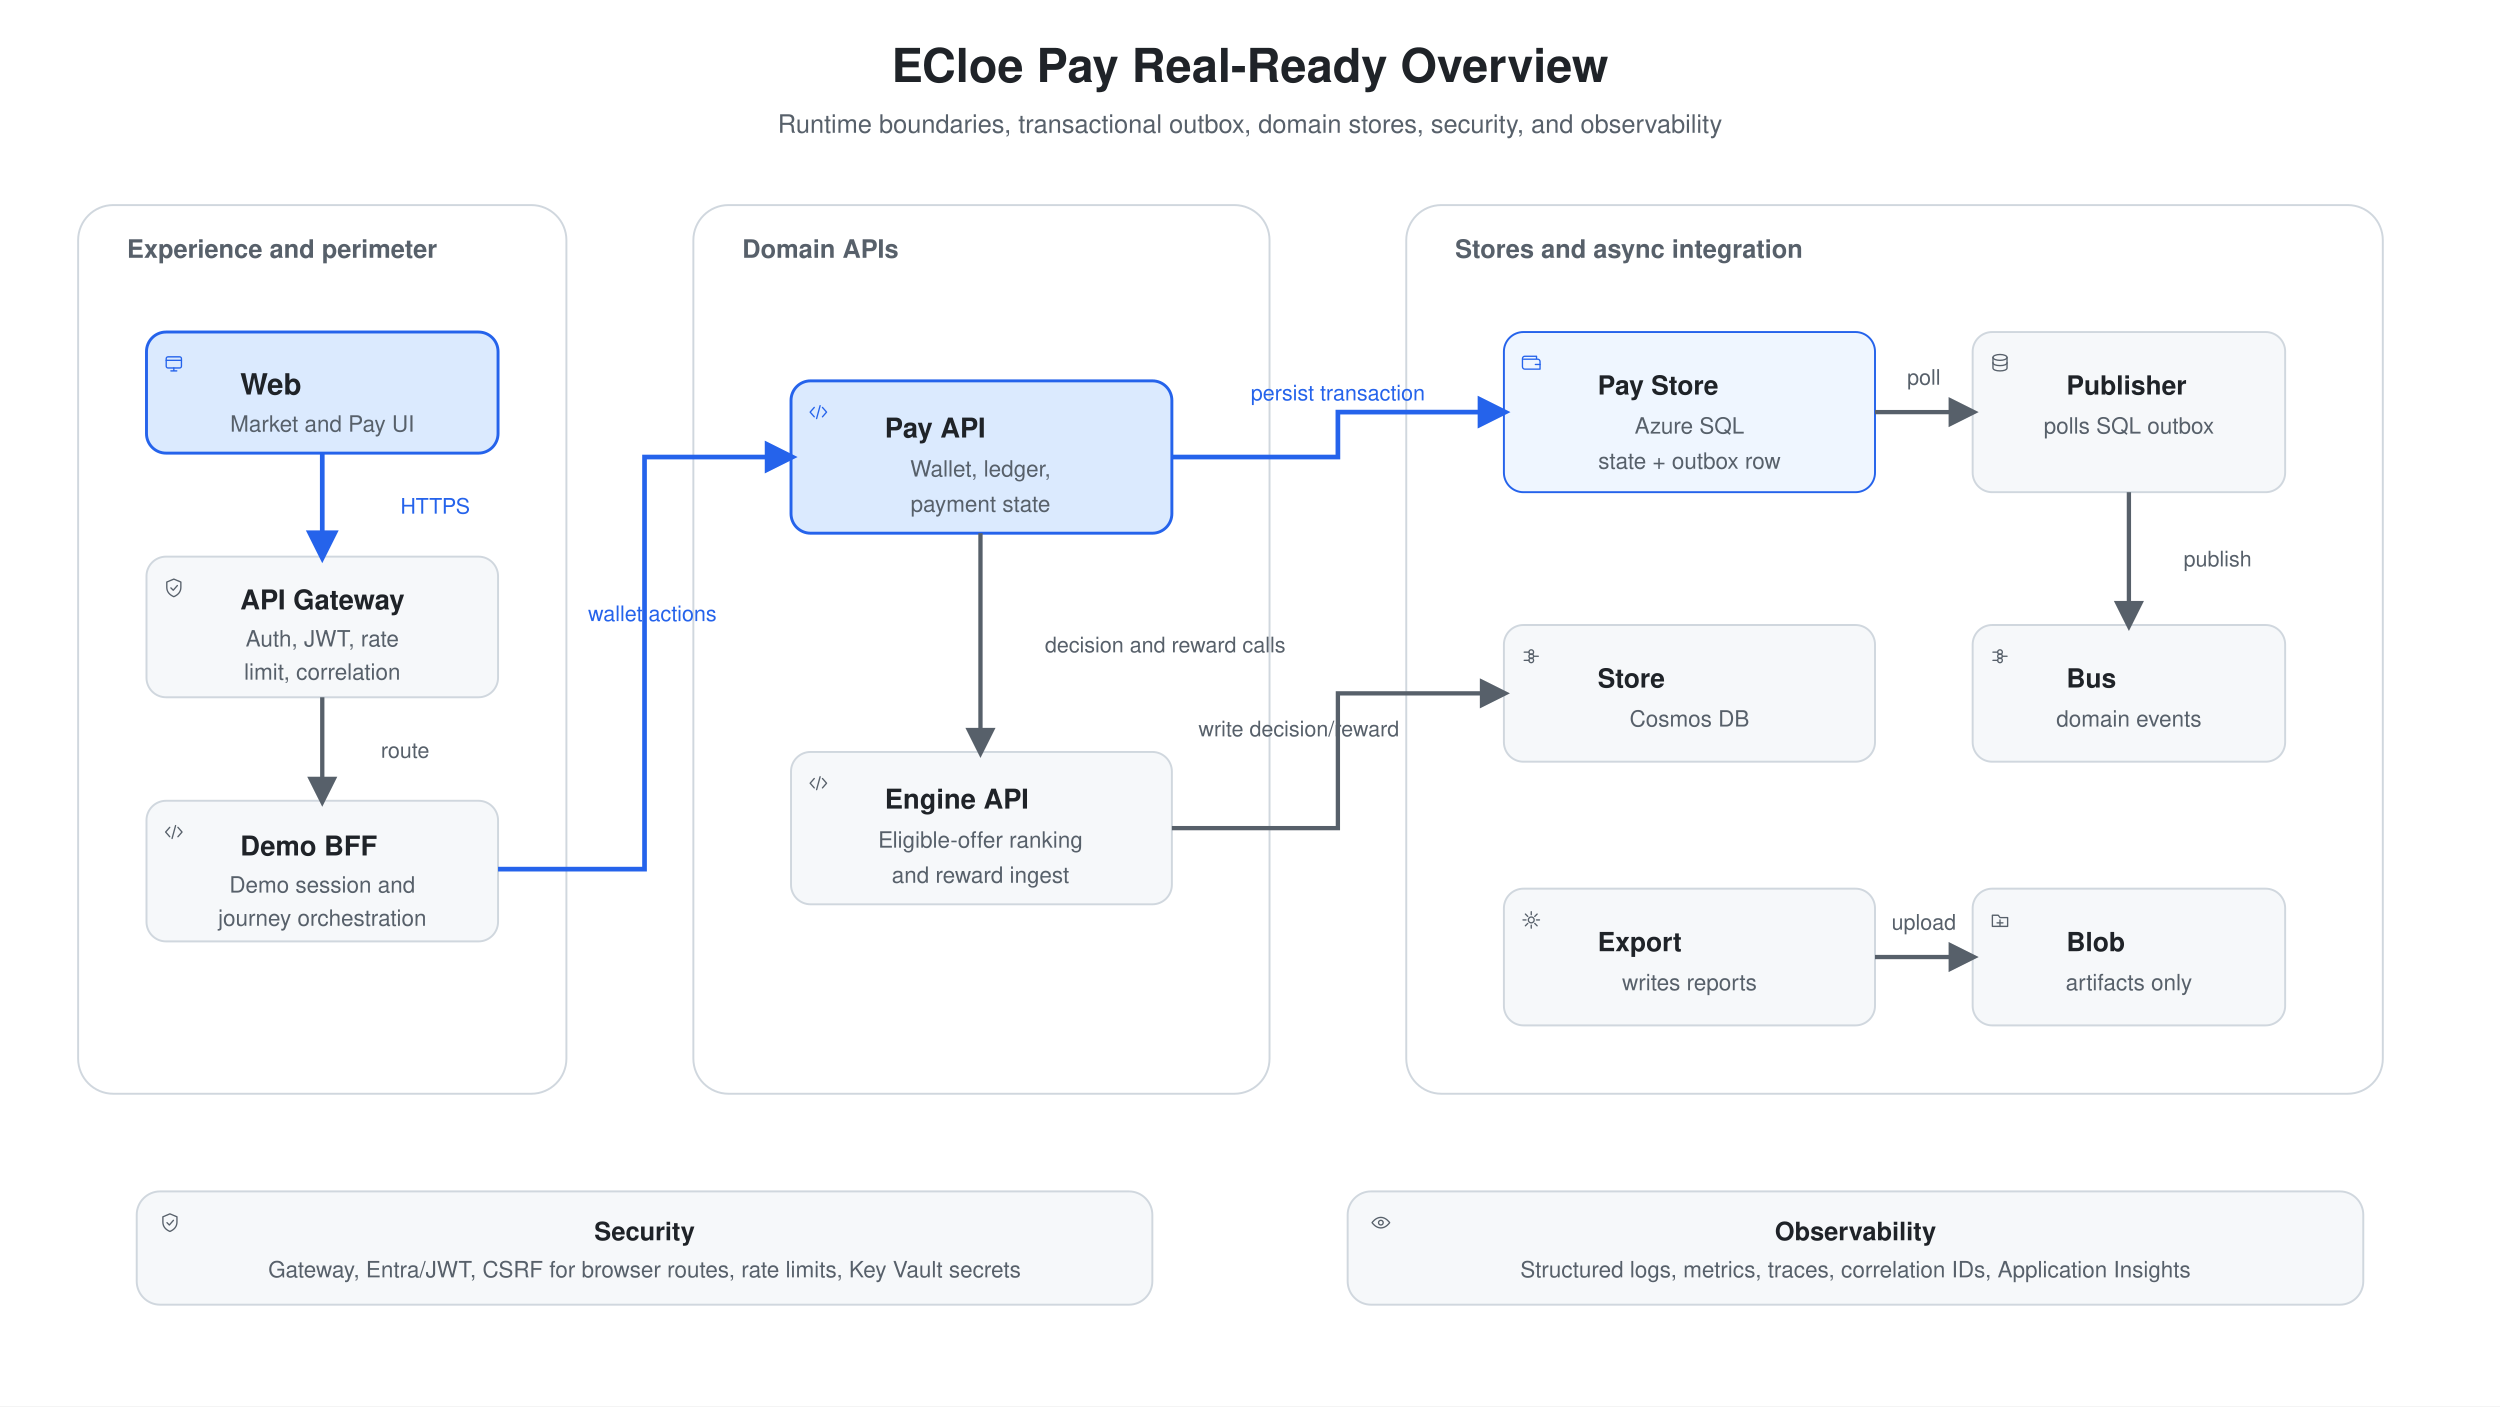
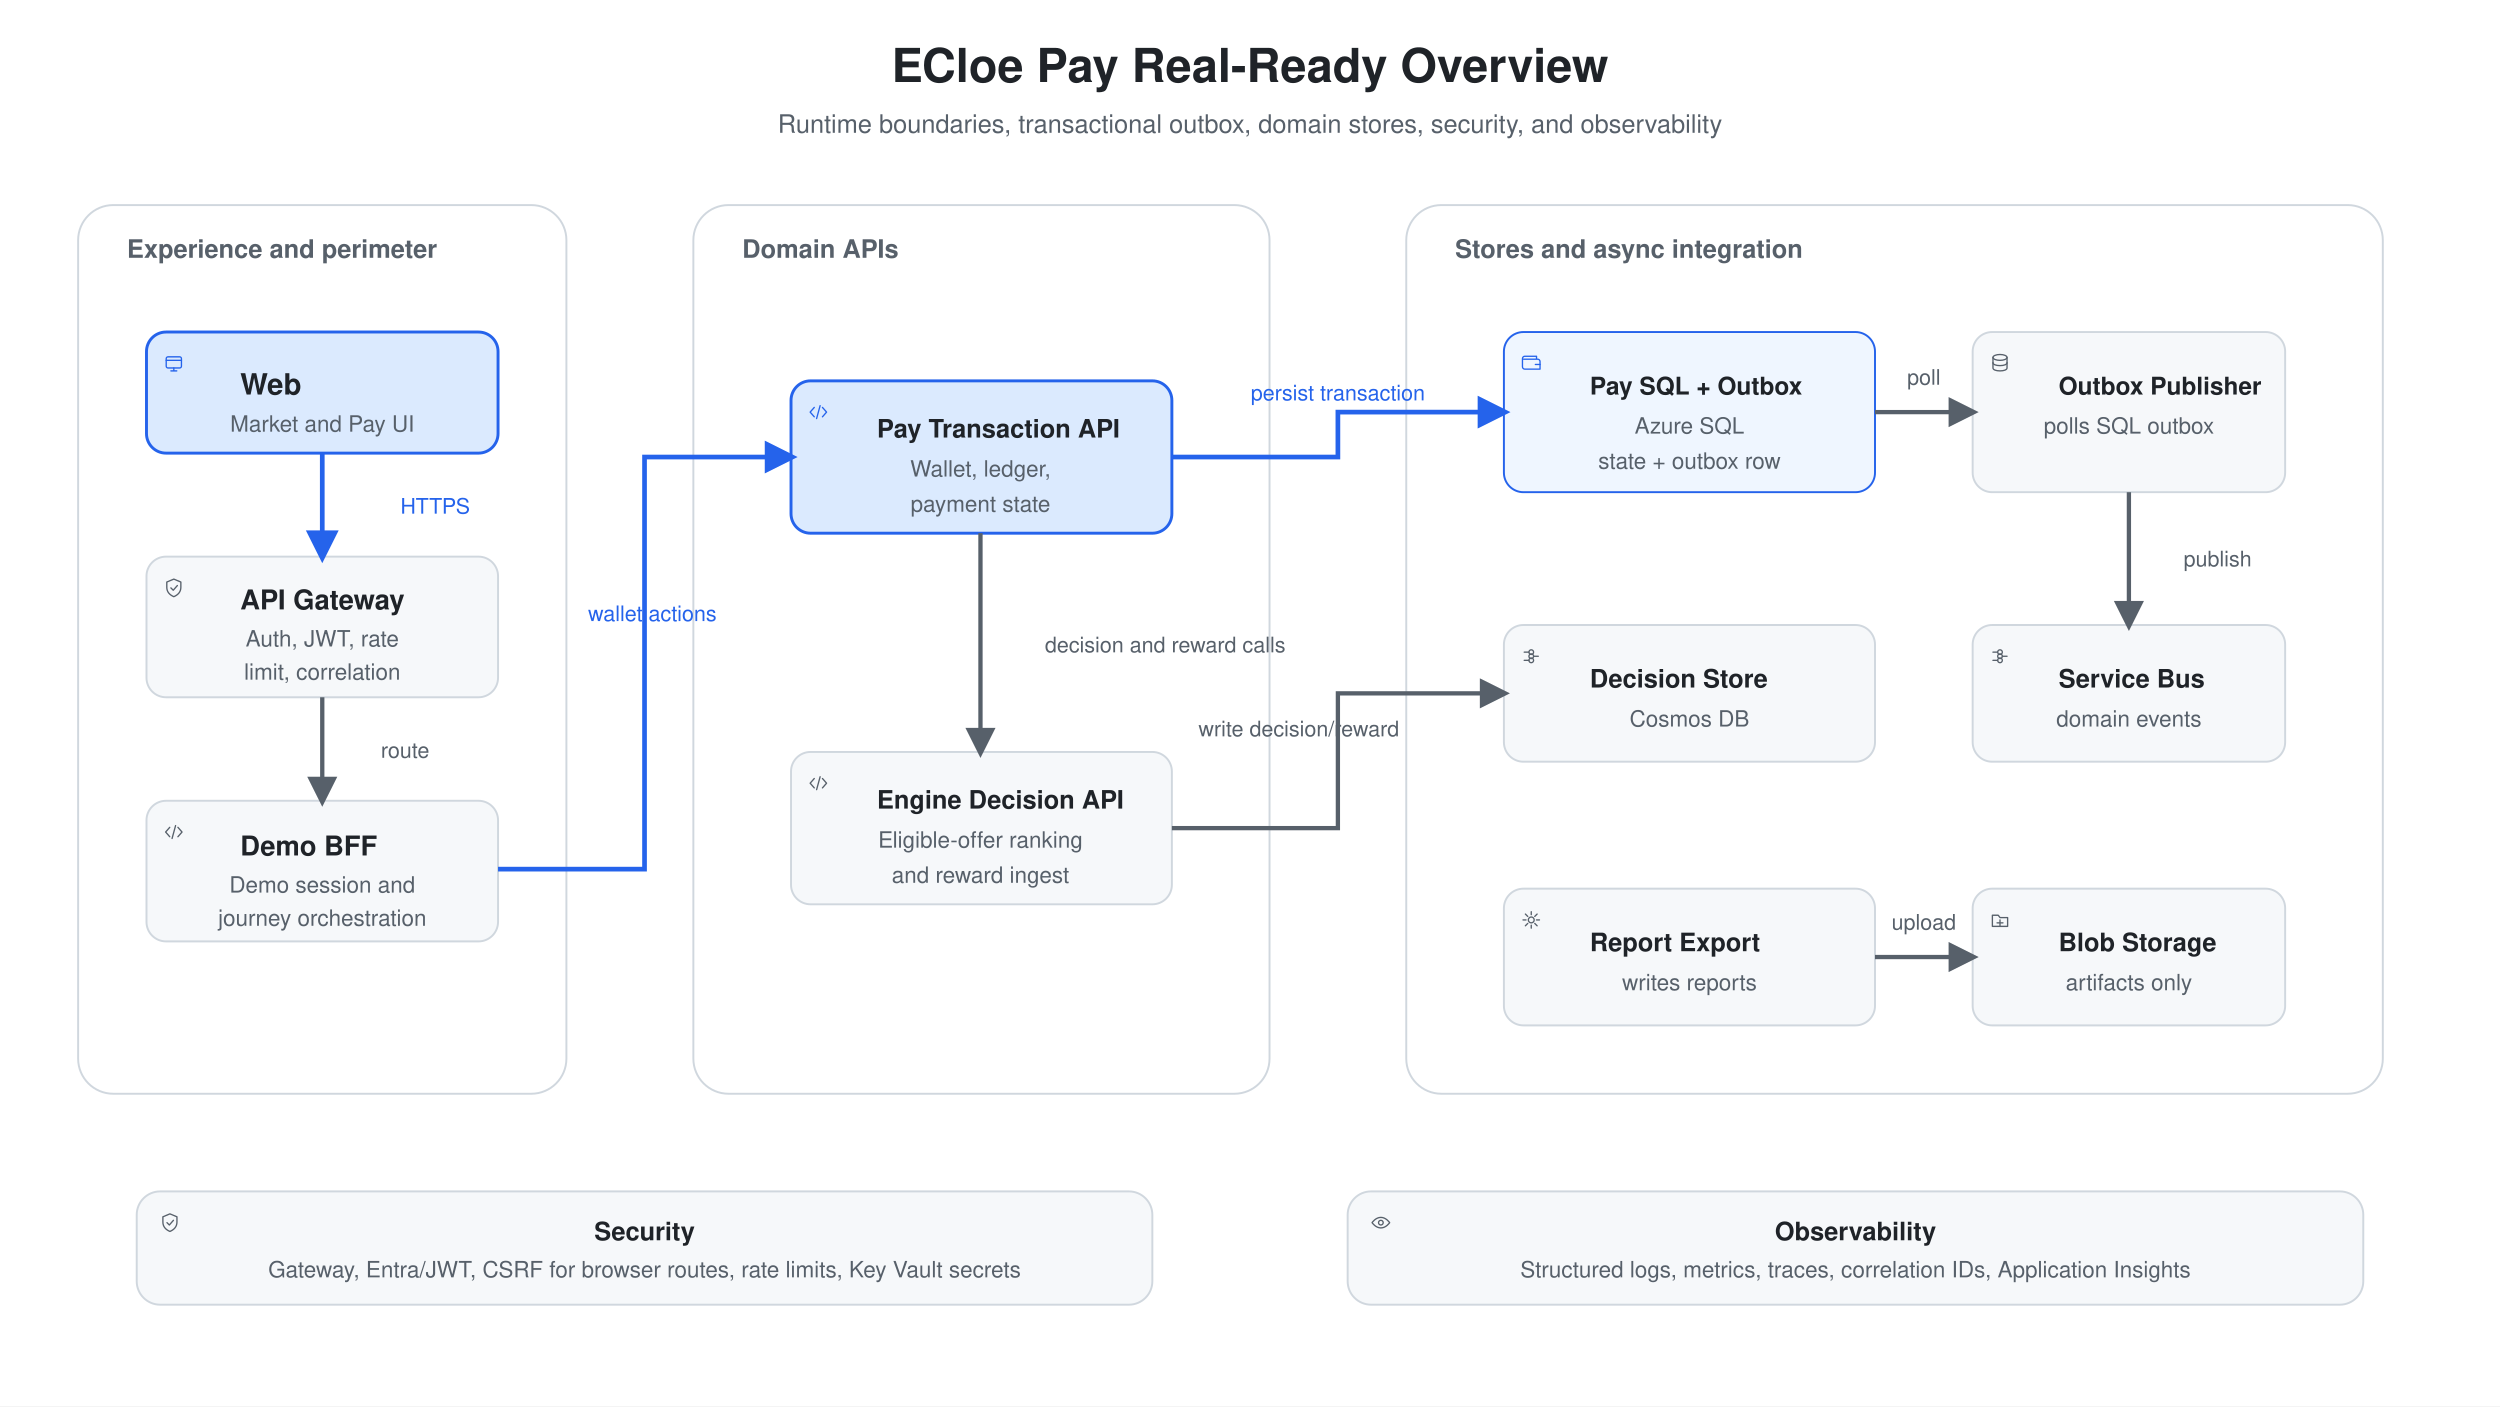
<svg xmlns="http://www.w3.org/2000/svg" viewBox="0 0 1280 720" role="img" aria-labelledby="title desc">
  <defs>
    <marker id="arrow" viewBox="0 0 10 10" refX="8" refY="5" markerWidth="7" markerHeight="7" orient="auto-start-reverse">
      <path d="M 0 0 L 10 5 L 0 10 z" fill="#57606a" />
    </marker>
    <marker id="arrow-blue" viewBox="0 0 10 10" refX="8" refY="5" markerWidth="7" markerHeight="7" orient="auto-start-reverse">
      <path d="M 0 0 L 10 5 L 0 10 z" fill="#2563eb" />
    </marker>
    <g id="icon-web" fill="none" stroke="currentColor" stroke-width="2.3" stroke-linecap="round" stroke-linejoin="round">
      <rect x="7" y="9" width="26" height="19" rx="3" />
      <path d="M7 15h26M15 33h10M20 28v5" />
    </g>
    <g id="icon-shield" fill="none" stroke="currentColor" stroke-width="2.3" stroke-linecap="round" stroke-linejoin="round">
      <path d="M20 5l12 5v9c0 8-5 13-12 16C13 32 8 27 8 19v-9l12-5z" />
      <path d="M15 20l4 4 7-8" />
    </g>
    <g id="icon-api" fill="none" stroke="currentColor" stroke-width="2.3" stroke-linecap="round" stroke-linejoin="round">
      <path d="M13 12l-7 8 7 8M27 12l7 8-7 8M23 9l-6 22" />
    </g>
    <g id="icon-wallet" fill="none" stroke="currentColor" stroke-width="2.3" stroke-linecap="round" stroke-linejoin="round">
      <path d="M7 13h24a4 4 0 0 1 4 4v13H9a4 4 0 0 1-4-4V12a4 4 0 0 1 4-4h20v5" />
      <path d="M27 22h8M29 22h1" />
    </g>
    <g id="icon-cart" fill="none" stroke="currentColor" stroke-width="2.3" stroke-linecap="round" stroke-linejoin="round">
      <path d="M6 8h4l4 17h16l4-12H13" />
      <circle cx="17" cy="32" r="2.4" />
      <circle cx="29" cy="32" r="2.4" />
    </g>
    <g id="icon-decision" fill="none" stroke="currentColor" stroke-width="2.3" stroke-linecap="round" stroke-linejoin="round">
      <path d="M8 13h8M8 27h8M24 20h8" />
      <circle cx="20" cy="13" r="4" />
      <circle cx="20" cy="27" r="4" />
      <circle cx="20" cy="20" r="4" />
    </g>
    <g id="icon-database" fill="none" stroke="currentColor" stroke-width="2.3" stroke-linecap="round" stroke-linejoin="round">
      <ellipse cx="20" cy="10" rx="12" ry="5" />
      <path d="M8 10v18c0 3 5 5 12 5s12-2 12-5V10" />
      <path d="M8 19c0 3 5 5 12 5s12-2 12-5" />
    </g>
    <g id="icon-bus" fill="none" stroke="currentColor" stroke-width="2.3" stroke-linecap="round" stroke-linejoin="round">
      <rect x="7" y="10" width="26" height="20" rx="4" />
      <path d="M11 16h18M11 22h12" />
      <path d="M14 34v-4M26 34v-4" />
    </g>
    <g id="icon-worker" fill="none" stroke="currentColor" stroke-width="2.3" stroke-linecap="round" stroke-linejoin="round">
      <circle cx="20" cy="20" r="5" />
      <path d="M20 6v5M20 29v5M6 20h5M29 20h5M10 10l4 4M26 26l4 4M30 10l-4 4M14 26l-4 4" />
    </g>
    <g id="icon-artifact" fill="none" stroke="currentColor" stroke-width="2.3" stroke-linecap="round" stroke-linejoin="round">
      <path d="M7 12h10l3 4h13v15H7z" />
      <path d="M15 25h10M20 20v10" />
    </g>
    <g id="icon-chart" fill="none" stroke="currentColor" stroke-width="2.3" stroke-linecap="round" stroke-linejoin="round">
      <path d="M8 31h24" />
      <rect x="10" y="20" width="5" height="11" rx="1" />
      <rect x="18" y="14" width="5" height="17" rx="1" />
      <rect x="26" y="9" width="5" height="22" rx="1" />
    </g>
    <g id="icon-doc" fill="none" stroke="currentColor" stroke-width="2.3" stroke-linecap="round" stroke-linejoin="round">
      <path d="M12 6h12l6 6v22H12z" />
      <path d="M24 6v8h6M16 20h12M16 26h12" />
    </g>
    <g id="icon-eye" fill="none" stroke="currentColor" stroke-width="2.3" stroke-linecap="round" stroke-linejoin="round">
      <path d="M5 20s6-9 15-9 15 9 15 9-6 9-15 9-15-9-15-9z" />
      <circle cx="20" cy="20" r="4" />
    </g>
  </defs>
  <rect width="1280" height="720" fill="#ffffff" />
  <text x="640" y="42" text-anchor="middle" font-family="Segoe UI, Helvetica, Arial, sans-serif" font-size="24" font-weight="700" fill="#1f2328">ECloe Pay Real-Ready Overview</text>
  <text x="640" y="68" text-anchor="middle" font-family="Segoe UI, Helvetica, Arial, sans-serif" font-size="13" fill="#57606a">Runtime boundaries, transactional outbox, domain stores, security, and observability</text>
  <rect x="40" y="105" width="250" height="455" rx="18" fill="#ffffff" stroke="#d0d7de" />
  <text x="65" y="132" font-family="Segoe UI, Helvetica, Arial, sans-serif" font-size="13" font-weight="700" fill="#57606a">Experience and perimeter</text>
  <rect x="75" y="170" width="180" height="62" rx="10" fill="#dbeafe" stroke="#2563eb" stroke-width="1.5" data-card="true" />
  <use href="#icon-web" transform="translate(83 180) scale(0.30)" color="#2563eb" aria-hidden="true" />
  <text x="123" y="202" text-anchor="start" font-family="Segoe UI, Helvetica, Arial, sans-serif" font-size="15" font-weight="700" fill="#1f2328">Web</text>
  <text x="165" y="221" text-anchor="middle" font-family="Segoe UI, Helvetica, Arial, sans-serif" font-size="11.5" fill="#57606a">Market and Pay UI</text>
  <rect x="75" y="285" width="180" height="72" rx="10" fill="#f6f8fa" stroke="#d0d7de" data-card="true" />
  <use href="#icon-shield" transform="translate(83 295) scale(0.30)" color="#57606a" aria-hidden="true" />
  <text x="123" y="312" text-anchor="start" font-family="Segoe UI, Helvetica, Arial, sans-serif" font-size="14" font-weight="700" fill="#1f2328">API Gateway</text>
  <text x="165" y="331" text-anchor="middle" font-family="Segoe UI, Helvetica, Arial, sans-serif" font-size="11.5" fill="#57606a">Auth, JWT, rate</text>
  <text x="165" y="348" text-anchor="middle" font-family="Segoe UI, Helvetica, Arial, sans-serif" font-size="11.5" fill="#57606a">limit, correlation</text>
  <rect x="75" y="410" width="180" height="72" rx="10" fill="#f6f8fa" stroke="#d0d7de" data-card="true" />
  <use href="#icon-api" transform="translate(83 420) scale(0.30)" color="#57606a" aria-hidden="true" />
  <text x="123" y="438" text-anchor="start" font-family="Segoe UI, Helvetica, Arial, sans-serif" font-size="14" font-weight="700" fill="#1f2328">Demo BFF</text>
  <text x="165" y="457" text-anchor="middle" font-family="Segoe UI, Helvetica, Arial, sans-serif" font-size="11.5" fill="#57606a">Demo session and</text>
  <text x="165" y="474" text-anchor="middle" font-family="Segoe UI, Helvetica, Arial, sans-serif" font-size="11.5" fill="#57606a">journey orchestration</text>
  <line x1="165" y1="232" x2="165" y2="285" stroke="#2563eb" stroke-width="2.4" marker-end="url(#arrow-blue)" />
  <text x="205" y="263" font-family="Segoe UI, Helvetica, Arial, sans-serif" font-size="11" fill="#2563eb">HTTPS</text>
  <line x1="165" y1="357" x2="165" y2="410" stroke="#57606a" stroke-width="2.2" marker-end="url(#arrow)" />
  <text x="195" y="388" font-family="Segoe UI, Helvetica, Arial, sans-serif" font-size="11" fill="#57606a">route</text>
  <rect x="355" y="105" width="295" height="455" rx="18" fill="#ffffff" stroke="#d0d7de" />
  <text x="380" y="132" font-family="Segoe UI, Helvetica, Arial, sans-serif" font-size="13" font-weight="700" fill="#57606a">Domain APIs</text>
  <rect x="405" y="195" width="195" height="78" rx="10" fill="#dbeafe" stroke="#2563eb" stroke-width="1.5" data-card="true" />
  <use href="#icon-api" transform="translate(413 205) scale(0.30)" color="#2563eb" aria-hidden="true" />
-   <text x="453" y="224" text-anchor="start" font-family="Segoe UI, Helvetica, Arial, sans-serif" font-size="14" font-weight="700" fill="#1f2328">Pay API</text>
+   <text x="449" y="224" text-anchor="start" font-family="Segoe UI, Helvetica, Arial, sans-serif" font-size="13" font-weight="700" fill="#1f2328">Pay Transaction API</text>
  <text x="502" y="244" text-anchor="middle" font-family="Segoe UI, Helvetica, Arial, sans-serif" font-size="11.5" fill="#57606a">Wallet, ledger,</text>
  <text x="502" y="262" text-anchor="middle" font-family="Segoe UI, Helvetica, Arial, sans-serif" font-size="11.5" fill="#57606a">payment state</text>
  <rect x="405" y="385" width="195" height="78" rx="10" fill="#f6f8fa" stroke="#d0d7de" data-card="true" />
  <use href="#icon-api" transform="translate(413 395) scale(0.30)" color="#57606a" aria-hidden="true" />
-   <text x="453" y="414" text-anchor="start" font-family="Segoe UI, Helvetica, Arial, sans-serif" font-size="14" font-weight="700" fill="#1f2328">Engine API</text>
+   <text x="449" y="414" text-anchor="start" font-family="Segoe UI, Helvetica, Arial, sans-serif" font-size="13" font-weight="700" fill="#1f2328">Engine Decision API</text>
  <text x="502" y="434" text-anchor="middle" font-family="Segoe UI, Helvetica, Arial, sans-serif" font-size="11.5" fill="#57606a">Eligible-offer ranking</text>
  <text x="502" y="452" text-anchor="middle" font-family="Segoe UI, Helvetica, Arial, sans-serif" font-size="11.5" fill="#57606a">and reward ingest</text>
  <polyline points="255,445 330,445 330,234 405,234" fill="none" stroke="#2563eb" stroke-width="2.4" marker-end="url(#arrow-blue)" />
  <text x="334" y="318" text-anchor="middle" font-family="Segoe UI, Helvetica, Arial, sans-serif" font-size="11" fill="#2563eb">wallet actions</text>
  <line x1="502" y1="273" x2="502" y2="385" stroke="#57606a" stroke-width="2.2" marker-end="url(#arrow)" />
  <text x="535" y="334" font-family="Segoe UI, Helvetica, Arial, sans-serif" font-size="11" fill="#57606a">decision and reward calls</text>
  <rect x="720" y="105" width="500" height="455" rx="18" fill="#ffffff" stroke="#d0d7de" />
  <text x="745" y="132" font-family="Segoe UI, Helvetica, Arial, sans-serif" font-size="13" font-weight="700" fill="#57606a">Stores and async integration</text>
  <rect x="770" y="170" width="190" height="82" rx="10" fill="#eff6ff" stroke="#2563eb" data-card="true" />
  <use href="#icon-wallet" transform="translate(778 180) scale(0.30)" color="#2563eb" aria-hidden="true" />
-   <text x="818" y="202" text-anchor="start" font-family="Segoe UI, Helvetica, Arial, sans-serif" font-size="13.5" font-weight="700" fill="#1f2328">Pay Store</text>
+   <text x="814" y="202" text-anchor="start" font-family="Segoe UI, Helvetica, Arial, sans-serif" font-size="12.5" font-weight="700" fill="#1f2328">Pay SQL + Outbox</text>
  <text x="865" y="222" text-anchor="middle" font-family="Segoe UI, Helvetica, Arial, sans-serif" font-size="11.5" fill="#57606a">Azure SQL</text>
  <text x="865" y="240" text-anchor="middle" font-family="Segoe UI, Helvetica, Arial, sans-serif" font-size="11.5" fill="#57606a">state + outbox row</text>
  <rect x="1010" y="170" width="160" height="82" rx="10" fill="#f6f8fa" stroke="#d0d7de" data-card="true" />
  <use href="#icon-database" transform="translate(1018 180) scale(0.30)" color="#57606a" aria-hidden="true" />
-   <text x="1058" y="202" text-anchor="start" font-family="Segoe UI, Helvetica, Arial, sans-serif" font-size="13.5" font-weight="700" fill="#1f2328">Publisher</text>
+   <text x="1054" y="202" text-anchor="start" font-family="Segoe UI, Helvetica, Arial, sans-serif" font-size="12.5" font-weight="700" fill="#1f2328">Outbox Publisher</text>
  <text x="1090" y="222" text-anchor="middle" font-family="Segoe UI, Helvetica, Arial, sans-serif" font-size="11.5" fill="#57606a">polls SQL outbox</text>
  <rect x="1010" y="320" width="160" height="70" rx="10" fill="#f6f8fa" stroke="#d0d7de" data-card="true" />
  <use href="#icon-decision" transform="translate(1018 330) scale(0.30)" color="#57606a" aria-hidden="true" />
-   <text x="1058" y="352" text-anchor="start" font-family="Segoe UI, Helvetica, Arial, sans-serif" font-size="13.5" font-weight="700" fill="#1f2328">Bus</text>
+   <text x="1054" y="352" text-anchor="start" font-family="Segoe UI, Helvetica, Arial, sans-serif" font-size="13" font-weight="700" fill="#1f2328">Service Bus</text>
  <text x="1090" y="372" text-anchor="middle" font-family="Segoe UI, Helvetica, Arial, sans-serif" font-size="11.5" fill="#57606a">domain events</text>
  <rect x="770" y="320" width="190" height="70" rx="10" fill="#f6f8fa" stroke="#d0d7de" data-card="true" />
  <use href="#icon-decision" transform="translate(778 330) scale(0.30)" color="#57606a" aria-hidden="true" />
-   <text x="818" y="352" text-anchor="start" font-family="Segoe UI, Helvetica, Arial, sans-serif" font-size="13.5" font-weight="700" fill="#1f2328">Store</text>
+   <text x="814" y="352" text-anchor="start" font-family="Segoe UI, Helvetica, Arial, sans-serif" font-size="13" font-weight="700" fill="#1f2328">Decision Store</text>
  <text x="865" y="372" text-anchor="middle" font-family="Segoe UI, Helvetica, Arial, sans-serif" font-size="11.5" fill="#57606a">Cosmos DB</text>
  <rect x="770" y="455" width="190" height="70" rx="10" fill="#f6f8fa" stroke="#d0d7de" data-card="true" />
  <use href="#icon-worker" transform="translate(778 465) scale(0.30)" color="#57606a" aria-hidden="true" />
-   <text x="818" y="487" text-anchor="start" font-family="Segoe UI, Helvetica, Arial, sans-serif" font-size="13.5" font-weight="700" fill="#1f2328">Export</text>
+   <text x="814" y="487" text-anchor="start" font-family="Segoe UI, Helvetica, Arial, sans-serif" font-size="13" font-weight="700" fill="#1f2328">Report Export</text>
  <text x="865" y="507" text-anchor="middle" font-family="Segoe UI, Helvetica, Arial, sans-serif" font-size="11.5" fill="#57606a">writes reports</text>
  <rect x="1010" y="455" width="160" height="70" rx="10" fill="#f6f8fa" stroke="#d0d7de" data-card="true" />
  <use href="#icon-artifact" transform="translate(1018 465) scale(0.30)" color="#57606a" aria-hidden="true" />
-   <text x="1058" y="487" text-anchor="start" font-family="Segoe UI, Helvetica, Arial, sans-serif" font-size="13.5" font-weight="700" fill="#1f2328">Blob</text>
+   <text x="1054" y="487" text-anchor="start" font-family="Segoe UI, Helvetica, Arial, sans-serif" font-size="13" font-weight="700" fill="#1f2328">Blob Storage</text>
  <text x="1090" y="507" text-anchor="middle" font-family="Segoe UI, Helvetica, Arial, sans-serif" font-size="11.5" fill="#57606a">artifacts only</text>
  <polyline points="600,234 685,234 685,211 770,211" fill="none" stroke="#2563eb" stroke-width="2.4" marker-end="url(#arrow-blue)" />
  <text x="685" y="205" text-anchor="middle" font-family="Segoe UI, Helvetica, Arial, sans-serif" font-size="11" fill="#2563eb">persist transaction</text>
  <line x1="960" y1="211" x2="1010" y2="211" stroke="#57606a" stroke-width="2.2" marker-end="url(#arrow)" />
  <text x="985" y="197" text-anchor="middle" font-family="Segoe UI, Helvetica, Arial, sans-serif" font-size="11" fill="#57606a">poll</text>
  <line x1="1090" y1="252" x2="1090" y2="320" stroke="#57606a" stroke-width="2.2" marker-end="url(#arrow)" />
  <text x="1118" y="290" font-family="Segoe UI, Helvetica, Arial, sans-serif" font-size="11" fill="#57606a">publish</text>
  <polyline points="600,424 685,424 685,355 770,355" fill="none" stroke="#57606a" stroke-width="2.2" marker-end="url(#arrow)" />
  <text x="665" y="377" text-anchor="middle" font-family="Segoe UI, Helvetica, Arial, sans-serif" font-size="11" fill="#57606a">write decision/reward</text>
  <line x1="960" y1="490" x2="1010" y2="490" stroke="#57606a" stroke-width="2.2" marker-end="url(#arrow)" />
  <text x="985" y="476" text-anchor="middle" font-family="Segoe UI, Helvetica, Arial, sans-serif" font-size="11" fill="#57606a">upload</text>
  <rect x="70" y="610" width="520" height="58" rx="12" fill="#f6f8fa" stroke="#d0d7de" data-card="true" />
  <use href="#icon-shield" transform="translate(81 620) scale(0.30)" color="#57606a" aria-hidden="true" />
  <text x="330" y="635" text-anchor="middle" font-family="Segoe UI, Helvetica, Arial, sans-serif" font-size="13" font-weight="700" fill="#1f2328">Security</text>
  <text x="330" y="654" text-anchor="middle" font-family="Segoe UI, Helvetica, Arial, sans-serif" font-size="11.5" fill="#57606a">Gateway, Entra/JWT, CSRF for browser routes, rate limits, Key Vault secrets</text>
  <rect x="690" y="610" width="520" height="58" rx="12" fill="#f6f8fa" stroke="#d0d7de" data-card="true" />
  <use href="#icon-eye" transform="translate(701 620) scale(0.30)" color="#57606a" aria-hidden="true" />
  <text x="950" y="635" text-anchor="middle" font-family="Segoe UI, Helvetica, Arial, sans-serif" font-size="13" font-weight="700" fill="#1f2328">Observability</text>
  <text x="950" y="654" text-anchor="middle" font-family="Segoe UI, Helvetica, Arial, sans-serif" font-size="11.5" fill="#57606a">Structured logs, metrics, traces, correlation IDs, Application Insights</text>
</svg>
